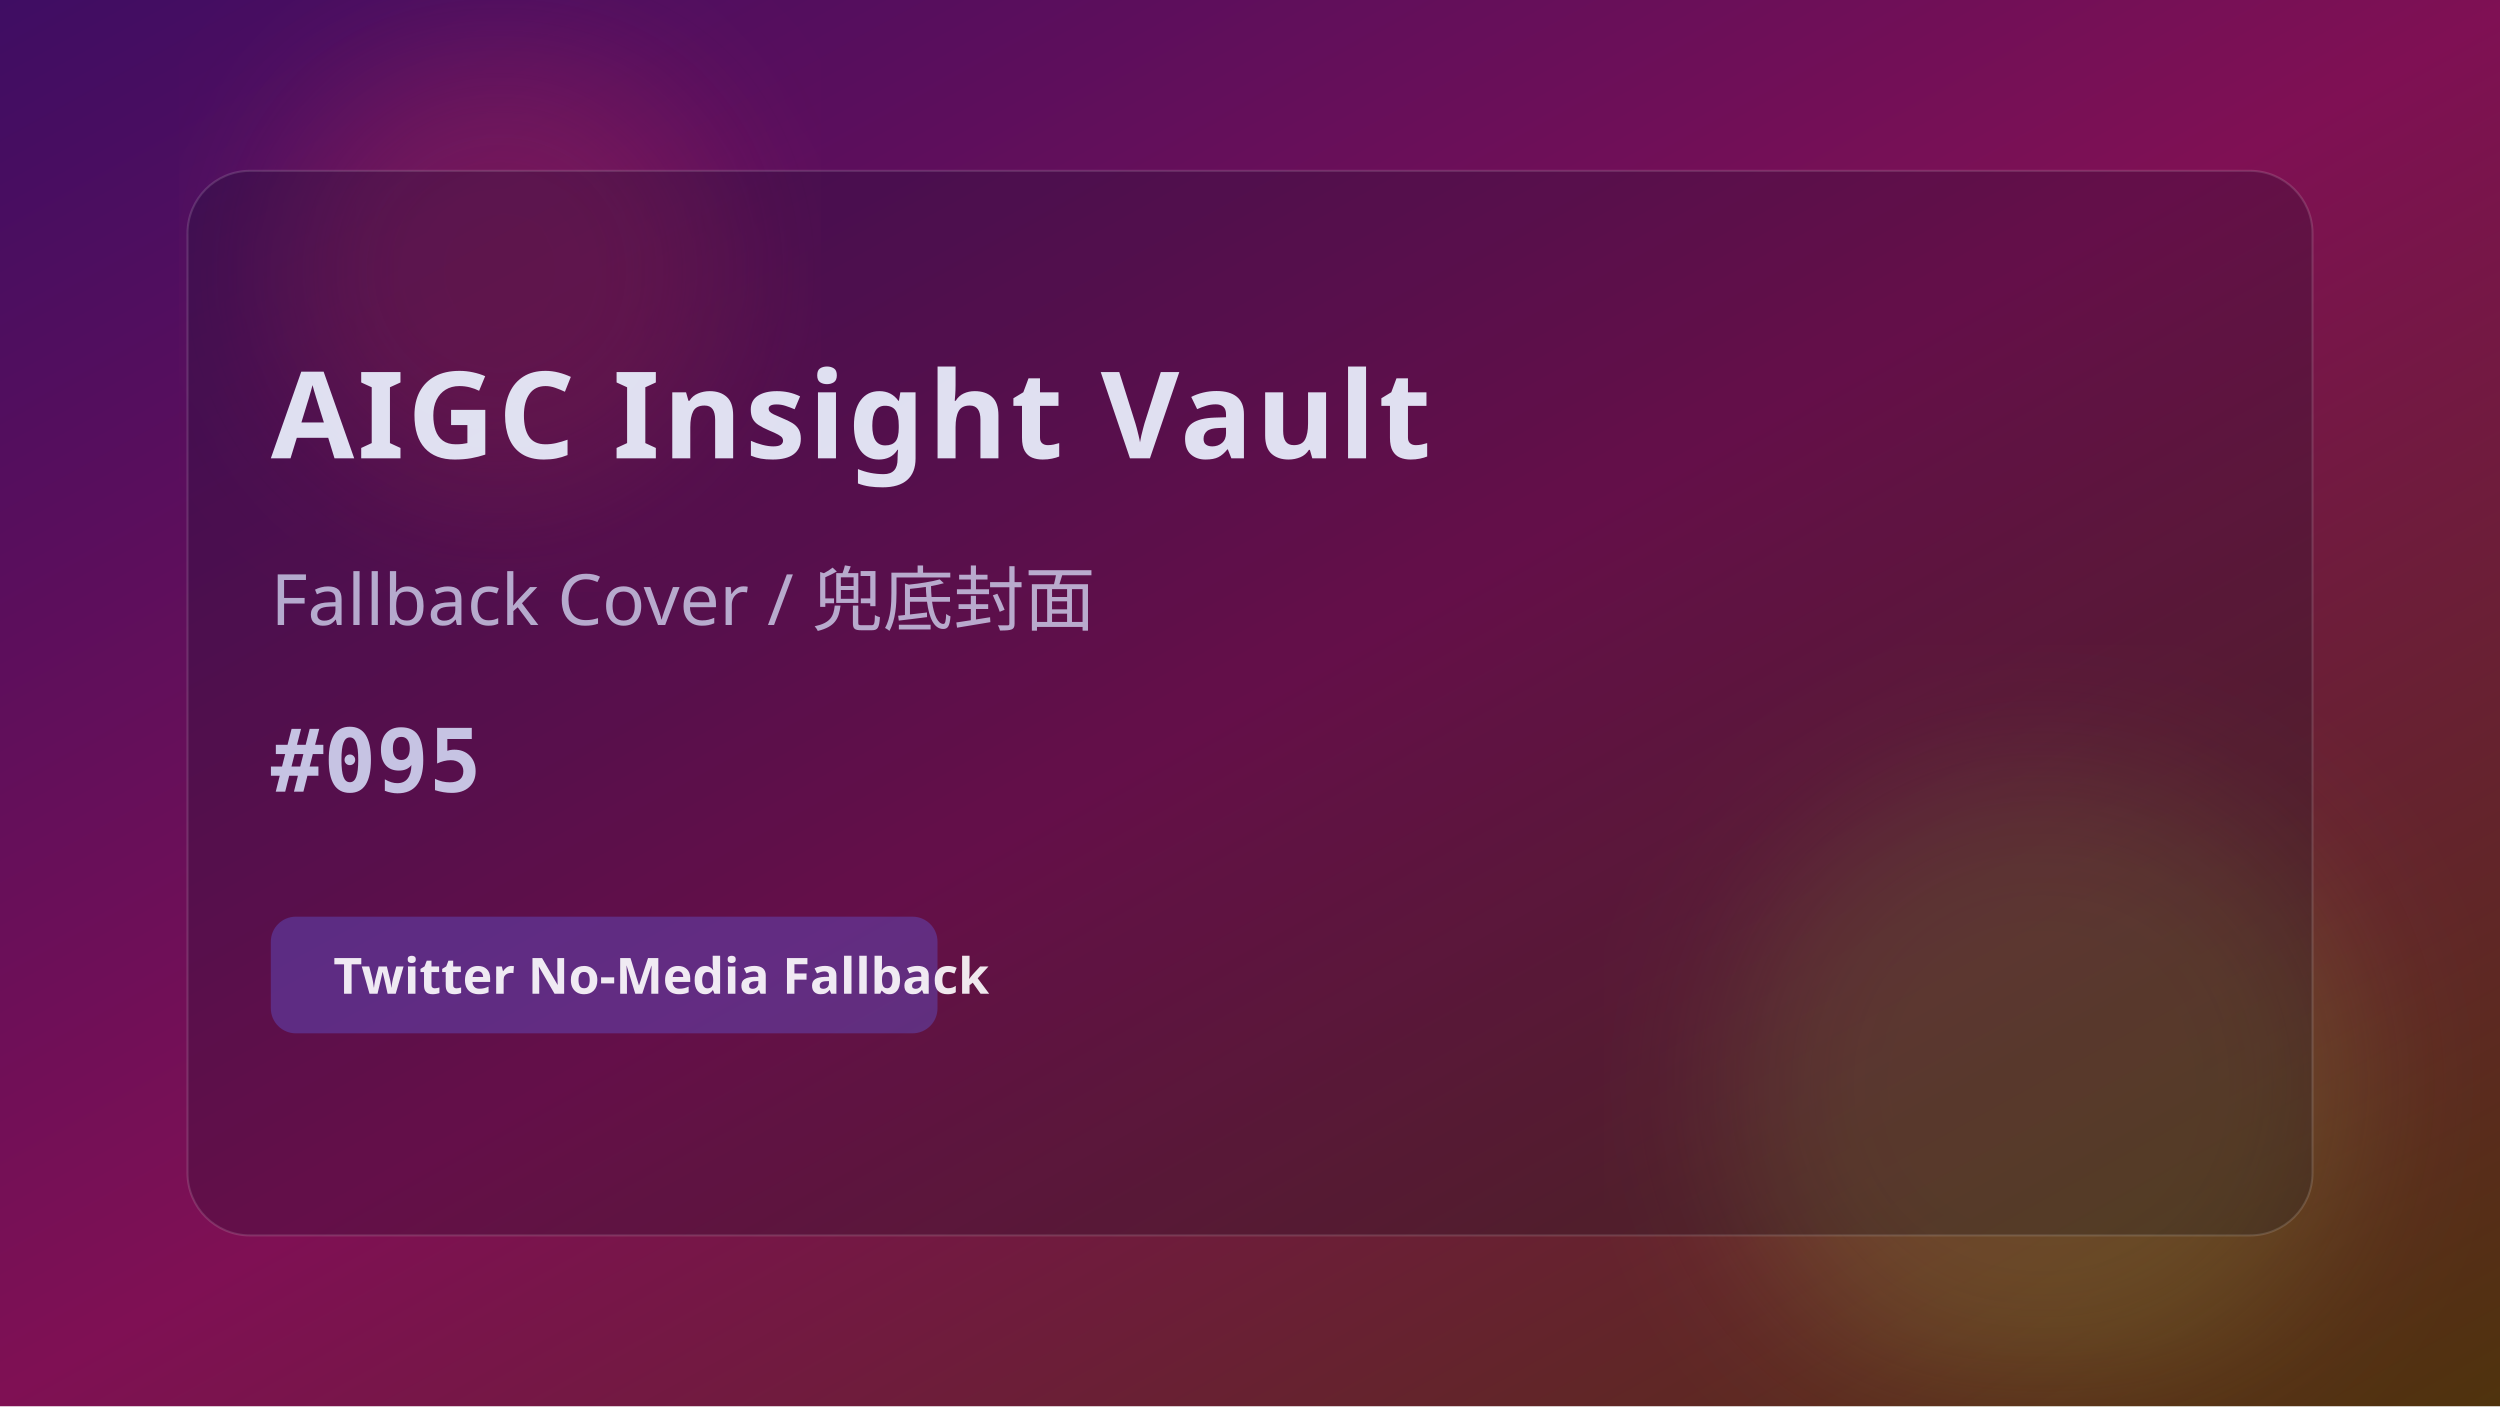
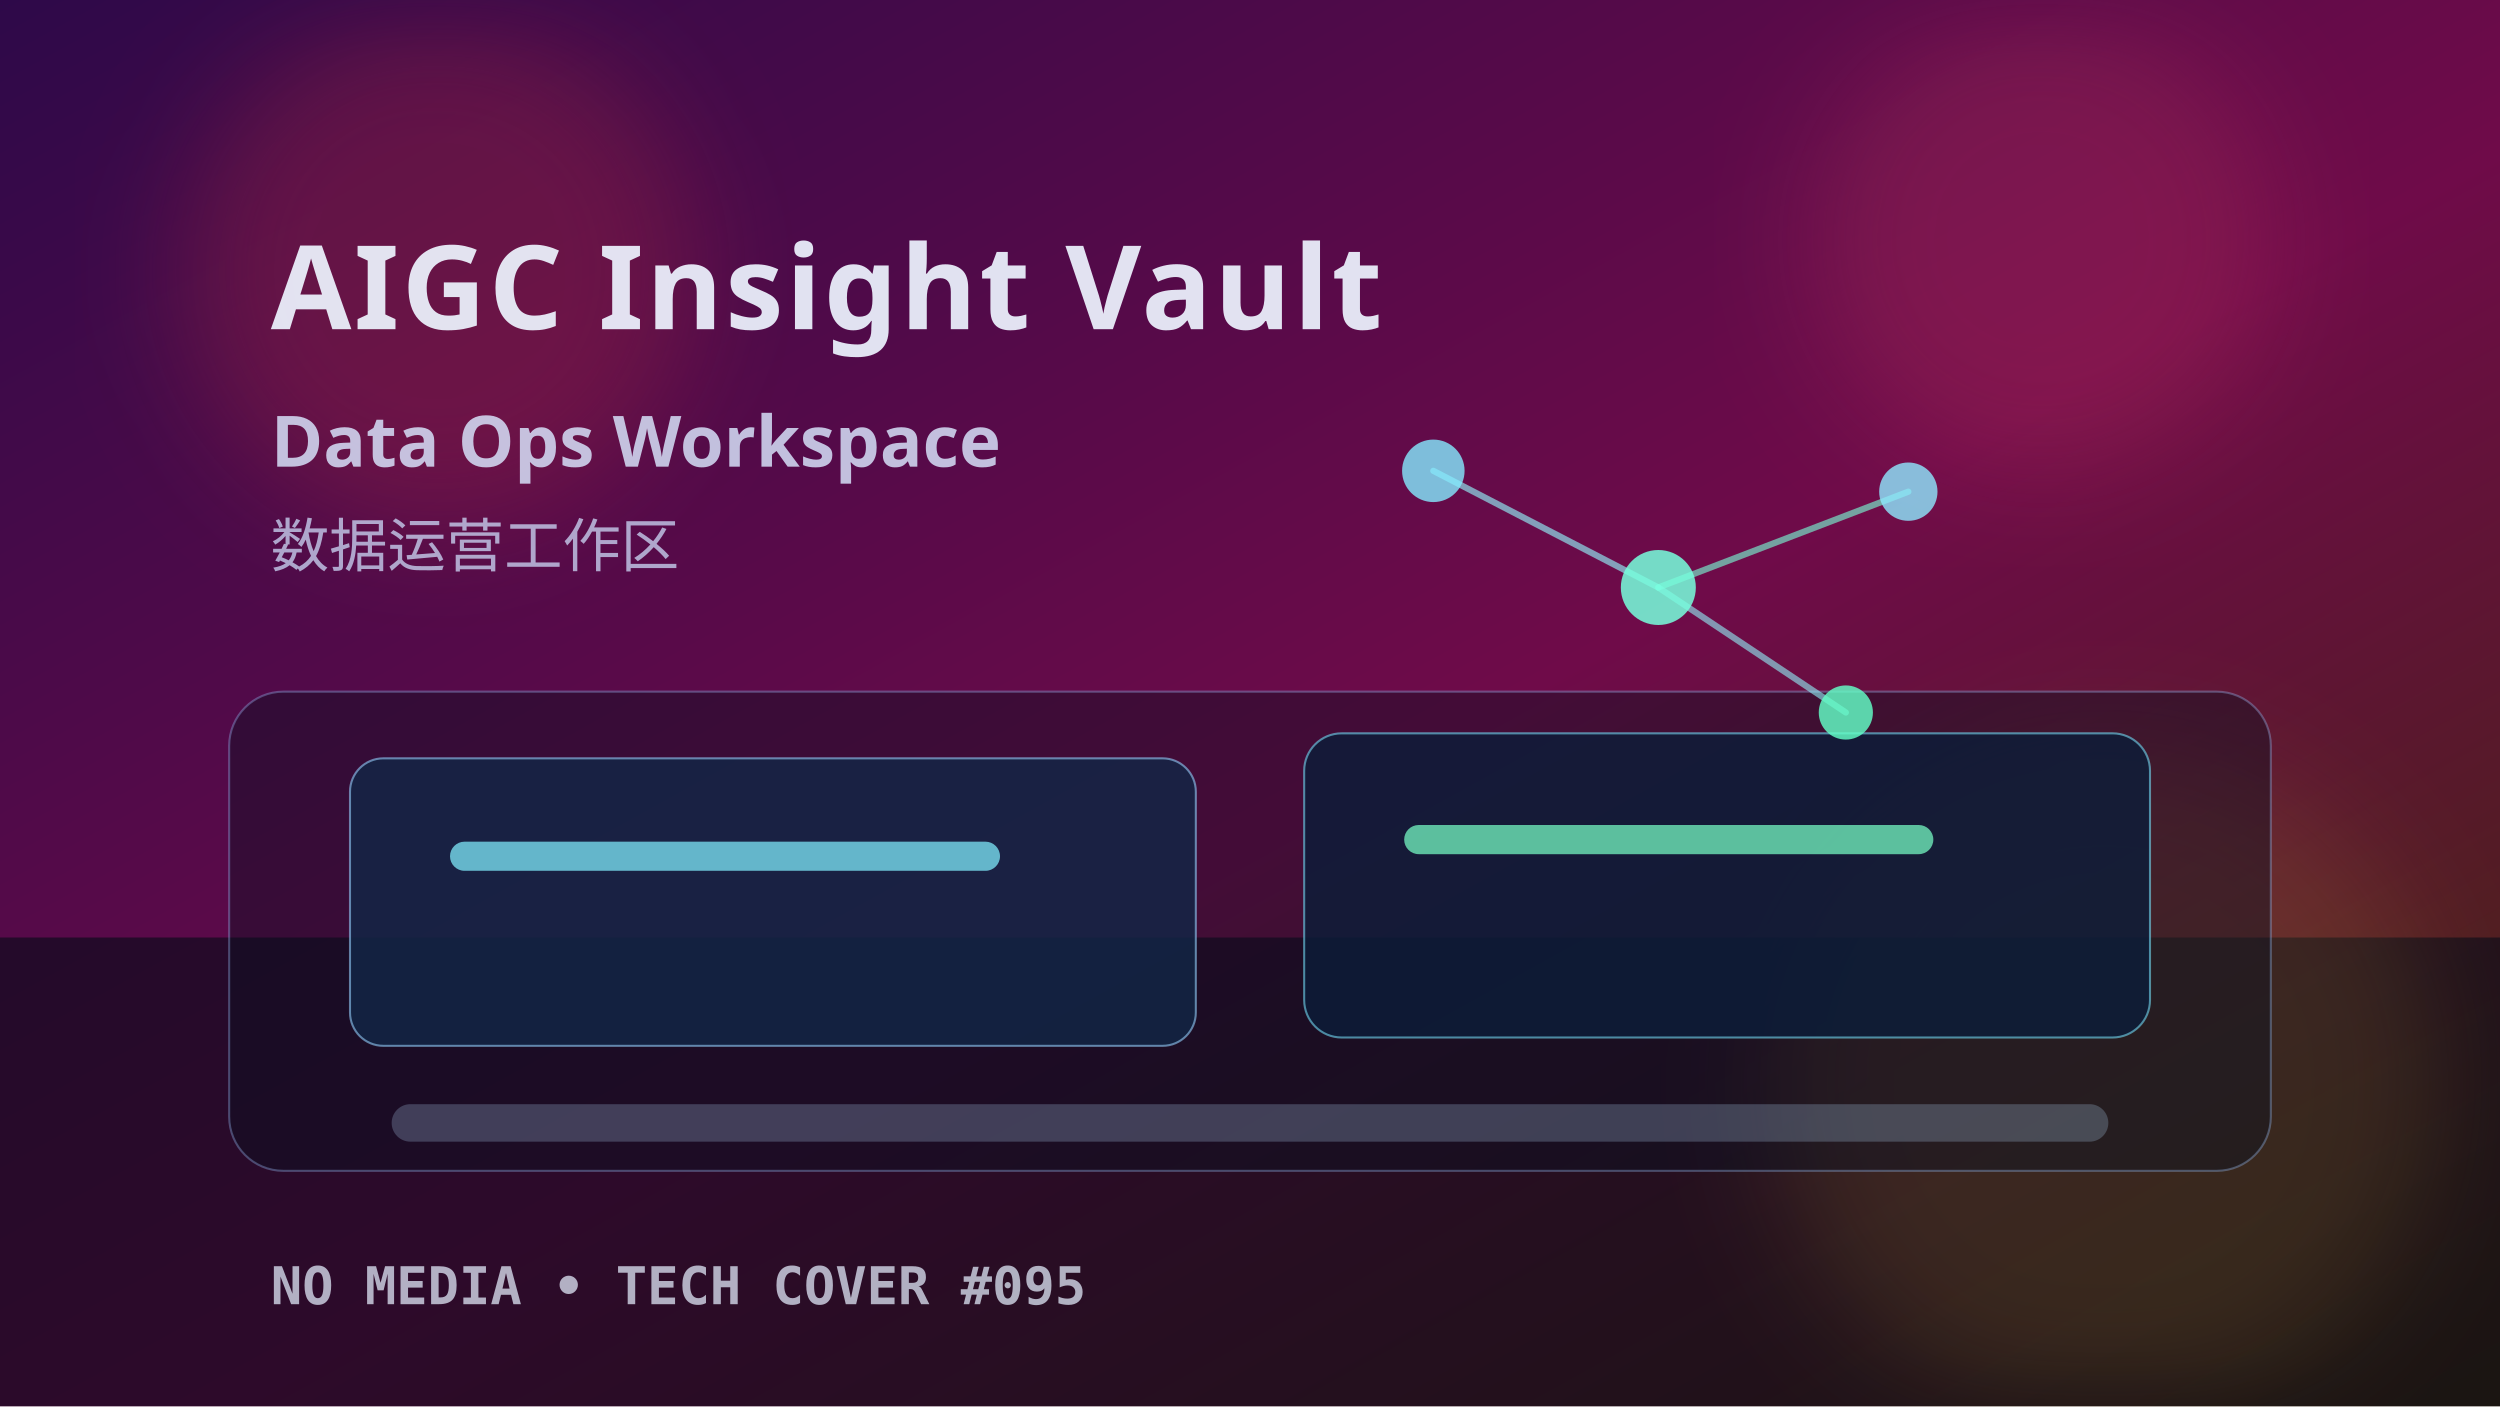
- <svg xmlns="http://www.w3.org/2000/svg" width="1200" height="675" viewBox="0 0 1200 675" role="img" aria-label="AIGC fallback cover 95">
+ <svg xmlns="http://www.w3.org/2000/svg" width="1200" height="675" viewBox="0 0 1200 675" role="img" aria-label="AIGC fallback cover 95" data-scene="data-ops">
  <defs>
    <linearGradient id="g95" x1="0" y1="0" x2="1" y2="1">
-       <stop offset="0%" stop-color="hsl(275, 76%, 22%)" />
-       <stop offset="50%" stop-color="hsl(323, 78%, 28%)" />
-       <stop offset="100%" stop-color="hsl(35, 72%, 18%)" />
+       <stop offset="0%" stop-color="hsl(275, 78%, 16%)" />
+       <stop offset="55%" stop-color="hsl(323, 82%, 24%)" />
+       <stop offset="100%" stop-color="hsl(35, 74%, 14%)" />
    </linearGradient>
    <filter id="blur" x="-20%" y="-20%" width="140%" height="140%">
-       <feGaussianBlur stdDeviation="36" />
+       <feGaussianBlur stdDeviation="28" />
    </filter>
  </defs>
  <rect width="1200" height="675" fill="url(#g95)" />
-   <circle cx="240" cy="130" r="110" fill="hsl(355, 90%, 60%)" opacity="0.20" filter="url(#blur)" />
-   <circle cx="980" cy="520" r="150" fill="hsl(83, 90%, 62%)" opacity="0.16" filter="url(#blur)" />
-   <rect x="90" y="82" width="1020" height="511" rx="30" fill="rgba(8, 15, 32, 0.22)" stroke="rgba(255,255,255,0.14)" />
-   <text x="130" y="220" fill="rgba(236,242,255,0.92)" font-family="'Segoe UI', 'PingFang SC', 'Microsoft YaHei', sans-serif" font-size="58" font-weight="700" letter-spacing="1.5">AIGC Insight Vault</text>
-   <text x="130" y="300" fill="rgba(220,230,255,0.72)" font-family="'Segoe UI', 'PingFang SC', 'Microsoft YaHei', sans-serif" font-size="34" font-weight="500">Fallback Cover / 兜底封面</text>
-   <text x="130" y="380" fill="rgba(220,230,255,0.84)" font-family="'JetBrains Mono', 'Menlo', monospace" font-size="42" font-weight="700">#095</text>
-   <rect x="130" y="440" width="320" height="56" rx="12" fill="rgba(99, 102, 241, 0.34)" />
-   <text x="160" y="477" fill="rgba(255,255,255,0.9)" font-family="'Segoe UI', 'PingFang SC', 'Microsoft YaHei', sans-serif" font-size="24" font-weight="600">Twitter No-Media Fallback</text>
+   <rect y="450" width="1200" height="225" fill="rgba(5, 10, 24, 0.62)" />
+   <circle cx="210" cy="130" r="124" fill="hsl(359, 92%, 60%)" opacity="0.2" filter="url(#blur)" />
+   <circle cx="980" cy="115" r="112" fill="hsl(353, 94%, 66%)" opacity="0.16" filter="url(#blur)" />
+   <circle cx="1010" cy="520" r="160" fill="hsl(45, 90%, 62%)" opacity="0.12" filter="url(#blur)" />
+   <g id="workspace-desk">
+     <rect x="110" y="332" width="980" height="230" rx="26" fill="rgba(8, 16, 32, 0.42)" stroke="rgba(158,198,255,0.34)" />
+     <rect x="168" y="364" width="406" height="138" rx="16" fill="rgba(18, 38, 70, 0.82)" stroke="rgba(150,210,255,0.58)" />
+     <rect x="626" y="352" width="406" height="146" rx="18" fill="rgba(12, 28, 56, 0.82)" stroke="rgba(120,230,255,0.56)" />
+     <rect x="216" y="404" width="264" height="14" rx="7" fill="rgba(130, 240, 255, 0.72)" />
+     <rect x="674" y="396" width="254" height="14" rx="7" fill="rgba(120, 255, 198, 0.72)" />
+     <rect x="188" y="530" width="824" height="18" rx="9" fill="rgba(185, 220, 255, 0.24)" />
+   </g>
+   <g id="ai-network" stroke-linecap="round">
+     <line x1="688" y1="226" x2="796" y2="282" stroke="rgba(147, 250, 255, 0.62)" stroke-width="3" />
+     <line x1="796" y1="282" x2="916" y2="236" stroke="rgba(120, 255, 214, 0.62)" stroke-width="3" />
+     <line x1="796" y1="282" x2="886" y2="342" stroke="rgba(147, 250, 255, 0.58)" stroke-width="3" />
+     <circle cx="688" cy="226" r="15" fill="rgba(132, 235, 255, 0.8)" />
+     <circle cx="796" cy="282" r="18" fill="rgba(119, 255, 221, 0.85)" />
+     <circle cx="916" cy="236" r="14" fill="rgba(143, 232, 255, 0.8)" />
+     <circle cx="886" cy="342" r="13" fill="rgba(99, 255, 199, 0.82)" />
+   </g>
+   <text x="130" y="158" fill="rgba(238,244,255,0.92)" font-family="'Segoe UI', 'PingFang SC', 'Microsoft YaHei', sans-serif" font-size="56" font-weight="700" letter-spacing="1.2">AIGC Insight Vault</text>
+   <text x="130" y="224" fill="rgba(218,232,255,0.82)" font-family="'Segoe UI', 'PingFang SC', 'Microsoft YaHei', sans-serif" font-size="34" font-weight="600">Data Ops Workspace</text>
+   <text x="130" y="272" fill="rgba(210,226,255,0.72)" font-family="'Segoe UI', 'PingFang SC', 'Microsoft YaHei', sans-serif" font-size="28" font-weight="500">数据运营工作区</text>
+   <text x="130" y="626" fill="rgba(230,240,255,0.72)" font-family="'JetBrains Mono', 'Menlo', monospace" font-size="25" font-weight="600">NO MEDIA • TECH COVER #095</text>
</svg>
